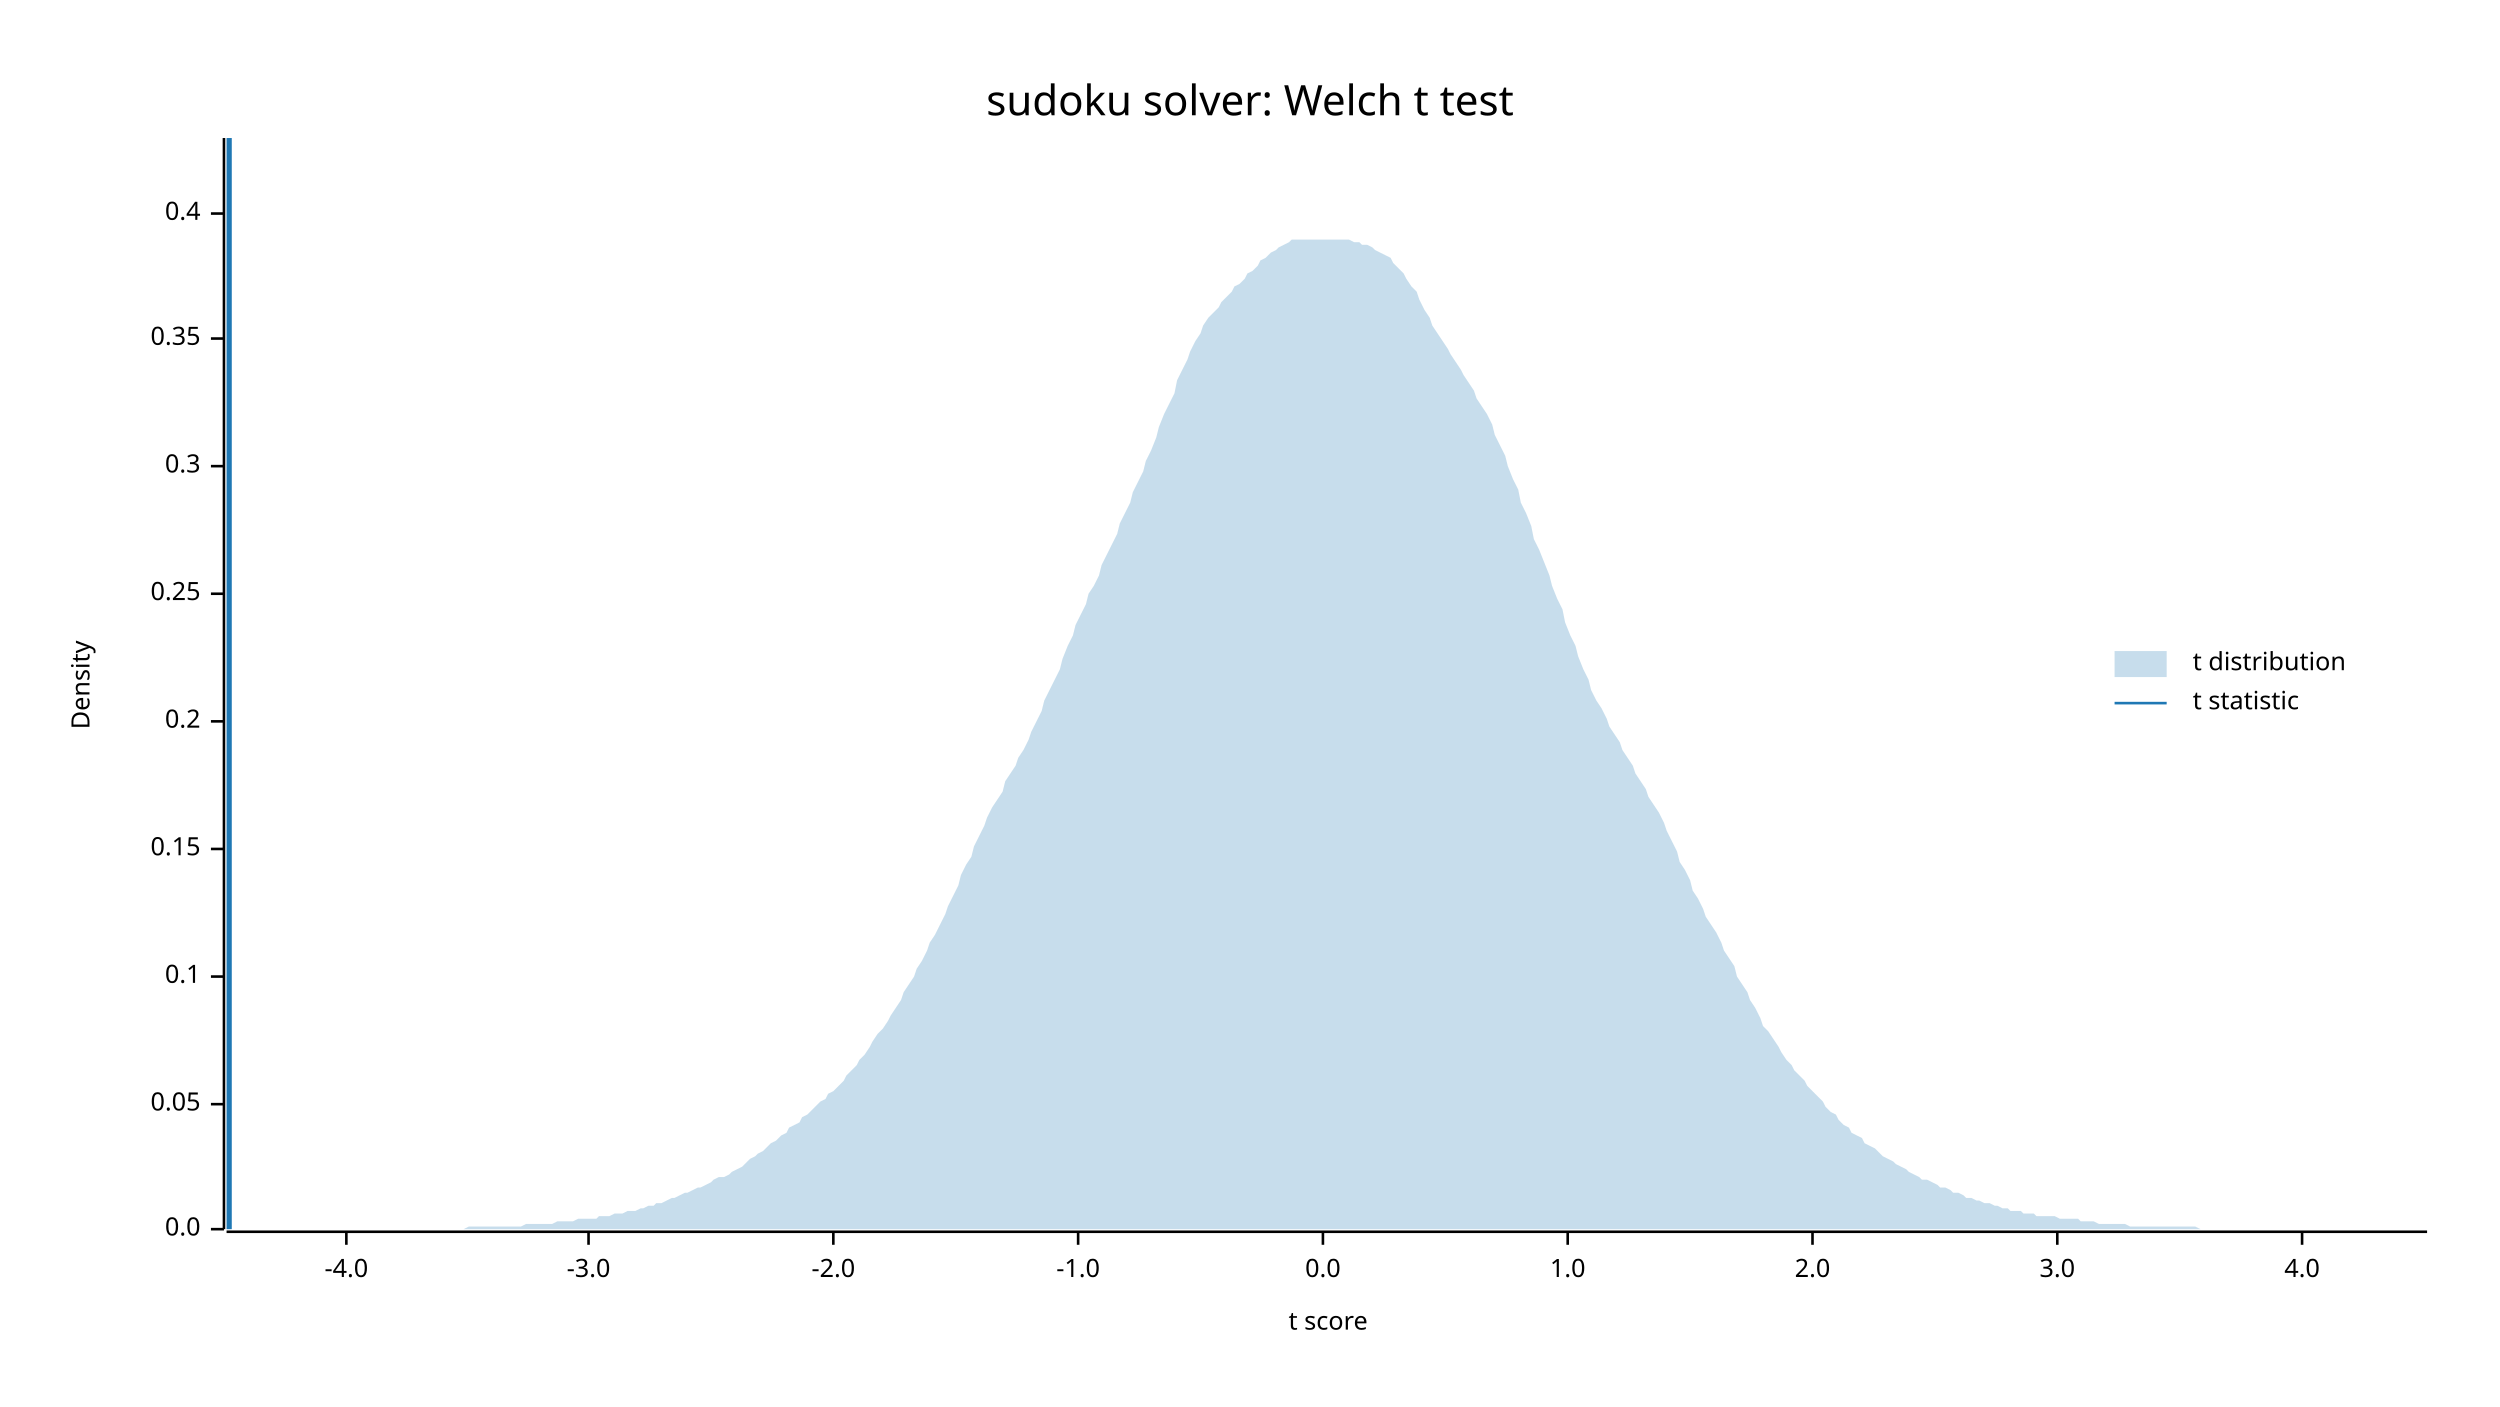
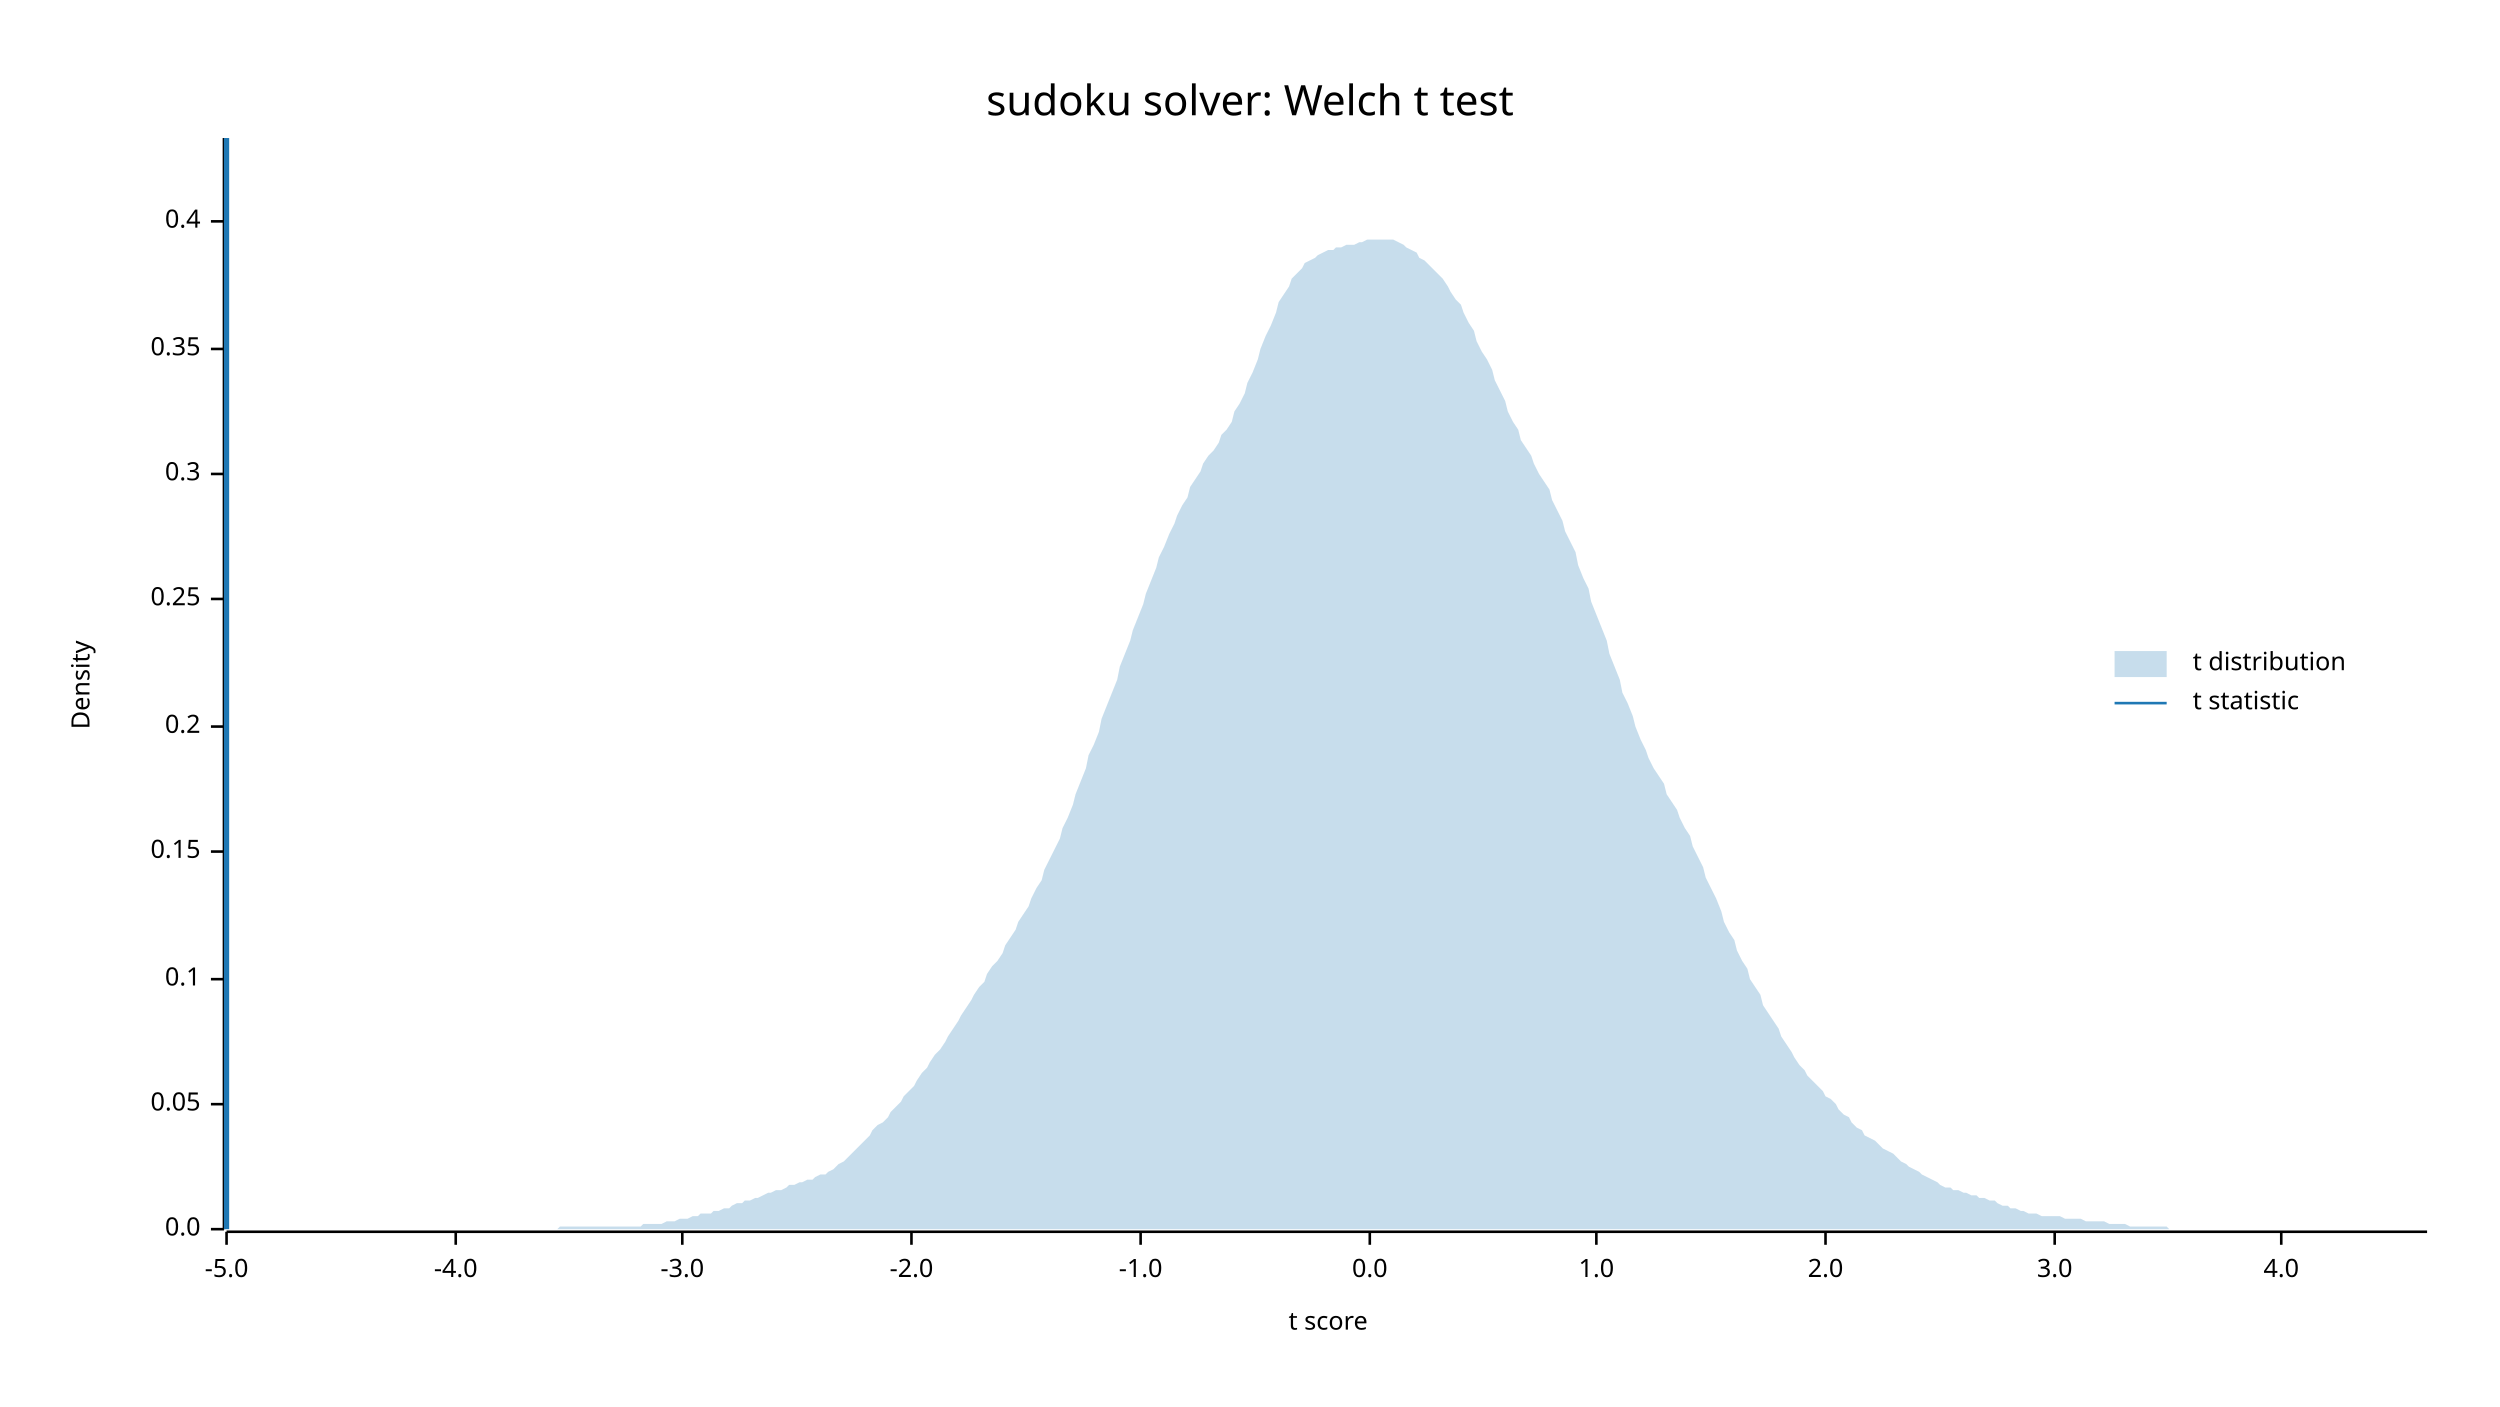
<svg xmlns="http://www.w3.org/2000/svg" width="960" height="540" viewBox="0 0 960 540">
  <text x="480" y="32" dy="0.76em" text-anchor="middle" font-family="sans-serif" font-size="16.129" opacity="1" fill="#000000">
sudoku solver: Welch t test
</text>
  <text x="27" y="263" dy="0.76em" text-anchor="middle" font-family="sans-serif" font-size="9.677" opacity="1" fill="#000000" transform="rotate(270, 27, 263)">
Density
</text>
  <text x="510" y="513" dy="-0.5ex" text-anchor="middle" font-family="sans-serif" font-size="9.677" opacity="1" fill="#000000">
t score
</text>
  <polyline fill="none" opacity="1" stroke="#000000" stroke-width="1" points="86,53 86,472 " />
  <text x="77" y="472" dy="0.5ex" text-anchor="end" font-family="sans-serif" font-size="9.677" opacity="1" fill="#000000">
0.0
</text>
  <polyline fill="none" opacity="1" stroke="#000000" stroke-width="1" points="81,472 86,472 " />
  <text x="77" y="424" dy="0.5ex" text-anchor="end" font-family="sans-serif" font-size="9.677" opacity="1" fill="#000000">
0.05
</text>
  <polyline fill="none" opacity="1" stroke="#000000" stroke-width="1" points="81,424 86,424 " />
-   <text x="77" y="375" dy="0.5ex" text-anchor="end" font-family="sans-serif" font-size="9.677" opacity="1" fill="#000000">
+   <text x="77" y="376" dy="0.5ex" text-anchor="end" font-family="sans-serif" font-size="9.677" opacity="1" fill="#000000">
0.1
</text>
-   <polyline fill="none" opacity="1" stroke="#000000" stroke-width="1" points="81,375 86,375 " />
-   <text x="77" y="326" dy="0.5ex" text-anchor="end" font-family="sans-serif" font-size="9.677" opacity="1" fill="#000000">
+   <polyline fill="none" opacity="1" stroke="#000000" stroke-width="1" points="81,376 86,376 " />
+   <text x="77" y="327" dy="0.5ex" text-anchor="end" font-family="sans-serif" font-size="9.677" opacity="1" fill="#000000">
0.15
</text>
-   <polyline fill="none" opacity="1" stroke="#000000" stroke-width="1" points="81,326 86,326 " />
-   <text x="77" y="277" dy="0.5ex" text-anchor="end" font-family="sans-serif" font-size="9.677" opacity="1" fill="#000000">
+   <polyline fill="none" opacity="1" stroke="#000000" stroke-width="1" points="81,327 86,327 " />
+   <text x="77" y="279" dy="0.5ex" text-anchor="end" font-family="sans-serif" font-size="9.677" opacity="1" fill="#000000">
0.2
</text>
-   <polyline fill="none" opacity="1" stroke="#000000" stroke-width="1" points="81,277 86,277 " />
-   <text x="77" y="228" dy="0.5ex" text-anchor="end" font-family="sans-serif" font-size="9.677" opacity="1" fill="#000000">
+   <polyline fill="none" opacity="1" stroke="#000000" stroke-width="1" points="81,279 86,279 " />
+   <text x="77" y="230" dy="0.5ex" text-anchor="end" font-family="sans-serif" font-size="9.677" opacity="1" fill="#000000">
0.25
</text>
-   <polyline fill="none" opacity="1" stroke="#000000" stroke-width="1" points="81,228 86,228 " />
-   <text x="77" y="179" dy="0.5ex" text-anchor="end" font-family="sans-serif" font-size="9.677" opacity="1" fill="#000000">
+   <polyline fill="none" opacity="1" stroke="#000000" stroke-width="1" points="81,230 86,230 " />
+   <text x="77" y="182" dy="0.5ex" text-anchor="end" font-family="sans-serif" font-size="9.677" opacity="1" fill="#000000">
0.3
</text>
-   <polyline fill="none" opacity="1" stroke="#000000" stroke-width="1" points="81,179 86,179 " />
-   <text x="77" y="130" dy="0.5ex" text-anchor="end" font-family="sans-serif" font-size="9.677" opacity="1" fill="#000000">
+   <polyline fill="none" opacity="1" stroke="#000000" stroke-width="1" points="81,182 86,182 " />
+   <text x="77" y="134" dy="0.5ex" text-anchor="end" font-family="sans-serif" font-size="9.677" opacity="1" fill="#000000">
0.35
</text>
-   <polyline fill="none" opacity="1" stroke="#000000" stroke-width="1" points="81,130 86,130 " />
-   <text x="77" y="82" dy="0.5ex" text-anchor="end" font-family="sans-serif" font-size="9.677" opacity="1" fill="#000000">
+   <polyline fill="none" opacity="1" stroke="#000000" stroke-width="1" points="81,134 86,134 " />
+   <text x="77" y="85" dy="0.5ex" text-anchor="end" font-family="sans-serif" font-size="9.677" opacity="1" fill="#000000">
0.4
</text>
-   <polyline fill="none" opacity="1" stroke="#000000" stroke-width="1" points="81,82 86,82 " />
+   <polyline fill="none" opacity="1" stroke="#000000" stroke-width="1" points="81,85 86,85 " />
  <polyline fill="none" opacity="1" stroke="#000000" stroke-width="1" points="87,473 932,473 " />
-   <text x="133" y="483" dy="0.76em" text-anchor="middle" font-family="sans-serif" font-size="9.677" opacity="1" fill="#000000">
+   <text x="87" y="483" dy="0.76em" text-anchor="middle" font-family="sans-serif" font-size="9.677" opacity="1" fill="#000000">
+ -5.0
+ </text>
+   <polyline fill="none" opacity="1" stroke="#000000" stroke-width="1" points="87,473 87,478 " />
+   <text x="175" y="483" dy="0.76em" text-anchor="middle" font-family="sans-serif" font-size="9.677" opacity="1" fill="#000000">
-4.0
</text>
-   <polyline fill="none" opacity="1" stroke="#000000" stroke-width="1" points="133,473 133,478 " />
-   <text x="226" y="483" dy="0.76em" text-anchor="middle" font-family="sans-serif" font-size="9.677" opacity="1" fill="#000000">
+   <polyline fill="none" opacity="1" stroke="#000000" stroke-width="1" points="175,473 175,478 " />
+   <text x="262" y="483" dy="0.76em" text-anchor="middle" font-family="sans-serif" font-size="9.677" opacity="1" fill="#000000">
-3.0
</text>
-   <polyline fill="none" opacity="1" stroke="#000000" stroke-width="1" points="226,473 226,478 " />
-   <text x="320" y="483" dy="0.76em" text-anchor="middle" font-family="sans-serif" font-size="9.677" opacity="1" fill="#000000">
+   <polyline fill="none" opacity="1" stroke="#000000" stroke-width="1" points="262,473 262,478 " />
+   <text x="350" y="483" dy="0.76em" text-anchor="middle" font-family="sans-serif" font-size="9.677" opacity="1" fill="#000000">
-2.0
</text>
-   <polyline fill="none" opacity="1" stroke="#000000" stroke-width="1" points="320,473 320,478 " />
-   <text x="414" y="483" dy="0.76em" text-anchor="middle" font-family="sans-serif" font-size="9.677" opacity="1" fill="#000000">
+   <polyline fill="none" opacity="1" stroke="#000000" stroke-width="1" points="350,473 350,478 " />
+   <text x="438" y="483" dy="0.76em" text-anchor="middle" font-family="sans-serif" font-size="9.677" opacity="1" fill="#000000">
-1.0
</text>
-   <polyline fill="none" opacity="1" stroke="#000000" stroke-width="1" points="414,473 414,478 " />
-   <text x="508" y="483" dy="0.76em" text-anchor="middle" font-family="sans-serif" font-size="9.677" opacity="1" fill="#000000">
+   <polyline fill="none" opacity="1" stroke="#000000" stroke-width="1" points="438,473 438,478 " />
+   <text x="526" y="483" dy="0.76em" text-anchor="middle" font-family="sans-serif" font-size="9.677" opacity="1" fill="#000000">
0.0
</text>
-   <polyline fill="none" opacity="1" stroke="#000000" stroke-width="1" points="508,473 508,478 " />
-   <text x="602" y="483" dy="0.76em" text-anchor="middle" font-family="sans-serif" font-size="9.677" opacity="1" fill="#000000">
+   <polyline fill="none" opacity="1" stroke="#000000" stroke-width="1" points="526,473 526,478 " />
+   <text x="613" y="483" dy="0.76em" text-anchor="middle" font-family="sans-serif" font-size="9.677" opacity="1" fill="#000000">
1.0
</text>
-   <polyline fill="none" opacity="1" stroke="#000000" stroke-width="1" points="602,473 602,478 " />
-   <text x="696" y="483" dy="0.76em" text-anchor="middle" font-family="sans-serif" font-size="9.677" opacity="1" fill="#000000">
+   <polyline fill="none" opacity="1" stroke="#000000" stroke-width="1" points="613,473 613,478 " />
+   <text x="701" y="483" dy="0.76em" text-anchor="middle" font-family="sans-serif" font-size="9.677" opacity="1" fill="#000000">
2.0
</text>
-   <polyline fill="none" opacity="1" stroke="#000000" stroke-width="1" points="696,473 696,478 " />
-   <text x="790" y="483" dy="0.76em" text-anchor="middle" font-family="sans-serif" font-size="9.677" opacity="1" fill="#000000">
+   <polyline fill="none" opacity="1" stroke="#000000" stroke-width="1" points="701,473 701,478 " />
+   <text x="789" y="483" dy="0.76em" text-anchor="middle" font-family="sans-serif" font-size="9.677" opacity="1" fill="#000000">
3.0
</text>
-   <polyline fill="none" opacity="1" stroke="#000000" stroke-width="1" points="790,473 790,478 " />
-   <text x="884" y="483" dy="0.76em" text-anchor="middle" font-family="sans-serif" font-size="9.677" opacity="1" fill="#000000">
+   <polyline fill="none" opacity="1" stroke="#000000" stroke-width="1" points="789,473 789,478 " />
+   <text x="876" y="483" dy="0.76em" text-anchor="middle" font-family="sans-serif" font-size="9.677" opacity="1" fill="#000000">
4.0
</text>
-   <polyline fill="none" opacity="1" stroke="#000000" stroke-width="1" points="884,473 884,478 " />
-   <polygon opacity="0.25" fill="#1F78B4" points="87,472 88,472 90,472 92,472 93,472 95,472 97,472 98,472 100,472 102,472 103,472 105,472 107,472 109,472 110,472 112,472 114,472 115,472 117,472 119,472 120,472 122,472 124,472 125,472 127,472 129,472 131,472 132,472 134,472 136,472 137,472 139,472 141,472 142,472 144,472 146,472 147,472 149,472 151,472 153,472 154,472 156,472 158,472 159,472 161,472 163,472 164,472 166,472 168,472 169,472 171,472 173,472 175,472 176,472 178,472 180,471 181,471 183,471 185,471 186,471 188,471 190,471 191,471 193,471 195,471 197,471 198,471 200,471 202,470 203,470 205,470 207,470 208,470 210,470 212,470 214,469 215,469 217,469 219,469 220,469 222,468 224,468 225,468 227,468 229,468 230,467 232,467 234,467 236,466 237,466 239,466 241,465 242,465 244,465 246,464 247,464 249,463 251,463 252,462 254,462 256,461 258,460 259,460 261,459 263,458 264,458 266,457 268,456 269,456 271,455 273,454 274,453 276,452 278,452 280,451 281,450 283,449 285,448 286,447 288,445 290,444 291,443 293,442 295,440 296,439 298,438 300,436 302,435 303,433 305,432 307,431 308,429 310,428 312,426 313,425 315,423 317,422 318,420 320,419 322,417 324,415 325,413 327,411 329,409 330,407 332,405 334,402 335,400 337,397 339,395 341,392 342,390 344,387 346,384 347,381 349,378 351,375 352,372 354,369 356,365 357,362 359,359 361,355 363,351 364,348 366,344 368,340 369,336 371,332 373,329 374,325 376,321 378,317 379,314 381,310 383,307 385,304 386,300 388,297 390,294 391,291 393,288 395,284 396,281 398,277 400,273 401,269 403,265 405,261 407,257 408,253 410,248 412,244 413,240 415,236 417,232 418,228 420,225 422,221 423,217 425,213 427,209 429,205 430,201 432,197 434,193 435,189 437,185 439,181 440,177 442,173 444,168 445,164 447,159 449,155 451,151 452,146 454,142 456,138 457,135 459,131 461,128 462,125 464,122 466,120 468,118 469,116 471,114 473,112 474,110 476,109 478,107 479,105 481,104 483,102 484,100 486,99 488,97 490,96 491,95 493,94 495,93 496,92 498,92 500,92 501,92 503,92 505,92 506,92 508,92 510,92 512,92 513,92 515,92 517,92 518,92 520,93 522,93 523,94 525,94 527,95 528,96 530,97 532,98 534,99 535,101 537,103 539,105 540,107 542,110 544,112 545,115 547,119 549,122 550,125 552,128 554,131 556,134 557,136 559,139 561,142 562,144 564,147 566,150 567,153 569,156 571,159 573,163 574,167 576,171 578,175 579,179 581,184 583,188 584,193 586,197 588,202 589,207 591,211 593,216 595,221 596,225 598,230 600,234 601,239 603,244 605,248 606,252 608,257 610,261 611,265 613,269 615,272 617,276 618,279 620,282 622,285 623,288 625,291 627,294 628,297 630,300 632,303 633,306 635,309 637,312 639,316 640,319 642,323 644,327 645,331 647,334 649,338 650,342 652,345 654,349 655,352 657,355 659,358 661,362 662,365 664,368 666,371 667,375 669,378 671,381 672,384 674,387 676,391 677,394 679,396 681,399 683,402 684,404 686,407 688,409 689,411 691,413 693,415 694,417 696,419 698,421 700,423 701,425 703,427 705,428 706,430 708,432 710,433 711,435 713,436 715,437 716,439 718,440 720,441 722,443 723,444 725,445 727,446 728,447 730,448 732,449 733,450 735,451 737,452 738,453 740,453 742,454 744,455 745,456 747,456 749,457 750,458 752,458 754,459 755,460 757,460 759,461 760,461 762,462 764,462 766,463 767,463 769,464 771,464 772,465 774,465 776,465 777,466 779,466 781,466 782,467 784,467 786,467 788,467 789,467 791,468 793,468 794,468 796,468 798,468 799,469 801,469 803,469 804,469 806,470 808,470 810,470 811,470 813,470 815,470 816,470 818,471 820,471 821,471 823,471 825,471 827,471 828,471 830,471 832,471 833,471 835,471 837,471 838,471 840,471 842,471 843,471 845,472 847,472 849,472 850,472 852,472 854,472 855,472 857,472 859,472 860,472 862,472 864,472 865,472 867,472 869,472 871,472 872,472 874,472 876,472 877,472 879,472 881,472 882,472 884,472 886,472 887,472 889,472 891,472 893,472 894,472 896,472 898,472 899,472 901,472 903,472 904,472 906,472 908,472 909,472 911,472 913,472 915,472 916,472 918,472 920,472 921,472 923,472 925,472 926,472 928,472 930,472 932,472 932,472 87,472 " />
-   <polyline fill="none" opacity="1" stroke="#1F78B4" stroke-width="2" points="88,472 88,53 " />
+   <polyline fill="none" opacity="1" stroke="#000000" stroke-width="1" points="876,473 876,478 " />
+   <polygon opacity="0.25" fill="#1F78B4" points="87,472 88,472 90,472 92,472 93,472 95,472 97,472 98,472 100,472 102,472 103,472 105,472 107,472 109,472 110,472 112,472 114,472 115,472 117,472 119,472 120,472 122,472 124,472 125,472 127,472 129,472 131,472 132,472 134,472 136,472 137,472 139,472 141,472 142,472 144,472 146,472 147,472 149,472 151,472 153,472 154,472 156,472 158,472 159,472 161,472 163,472 164,472 166,472 168,472 169,472 171,472 173,472 175,472 176,472 178,472 180,472 181,472 183,472 185,472 186,472 188,472 190,472 191,472 193,472 195,472 197,472 198,472 200,472 202,472 203,472 205,472 207,472 208,472 210,472 212,472 214,472 215,471 217,471 219,471 220,471 222,471 224,471 225,471 227,471 229,471 230,471 232,471 234,471 236,471 237,471 239,471 241,471 242,471 244,471 246,471 247,470 249,470 251,470 252,470 254,470 256,469 258,469 259,469 261,468 263,468 264,468 266,467 268,467 269,466 271,466 273,466 274,465 276,465 278,464 280,464 281,463 283,462 285,462 286,461 288,461 290,460 291,460 293,459 295,458 296,458 298,457 300,457 302,456 303,455 305,455 307,454 308,454 310,453 312,453 313,452 315,451 317,451 318,450 320,449 322,447 324,446 325,445 327,443 329,441 330,440 332,438 334,436 335,434 337,432 339,431 341,429 342,427 344,425 346,423 347,421 349,419 351,417 352,415 354,412 356,410 357,408 359,405 361,403 363,400 364,398 366,395 368,392 369,390 371,387 373,384 374,382 376,379 378,377 379,374 381,371 383,369 385,366 386,363 388,360 390,357 391,354 393,351 395,348 396,345 398,341 400,338 401,334 403,330 405,326 407,322 408,318 410,314 412,309 413,305 415,300 417,295 418,290 420,286 422,281 423,276 425,271 427,266 429,261 430,256 432,251 434,246 435,242 437,237 439,232 440,228 442,223 444,218 445,214 447,210 449,205 451,201 452,198 454,194 456,191 457,187 459,184 461,181 462,178 464,175 466,173 468,170 469,167 471,165 473,162 474,158 476,155 478,151 479,147 481,143 483,138 484,134 486,129 488,125 490,120 491,116 493,113 495,110 496,107 498,105 500,103 501,101 503,100 505,99 506,98 508,97 510,96 512,96 513,95 515,95 517,94 518,94 520,94 522,93 523,93 525,92 527,92 528,92 530,92 532,92 534,92 535,92 537,93 539,94 540,95 542,96 544,97 545,99 547,100 549,102 550,103 552,105 554,107 556,110 557,112 559,115 561,117 562,120 564,124 566,127 567,131 569,135 571,138 573,142 574,146 576,150 578,154 579,158 581,162 583,165 584,169 586,172 588,175 589,178 591,182 593,185 595,188 596,192 598,196 600,200 601,204 603,208 605,212 606,217 608,222 610,226 611,231 613,236 615,241 617,246 618,251 620,256 622,261 623,266 625,270 627,275 628,279 630,284 632,288 633,291 635,295 637,298 639,301 640,305 642,308 644,311 645,314 647,318 649,321 650,325 652,329 654,333 655,337 657,341 659,345 661,350 662,354 664,358 666,361 667,365 669,369 671,372 672,376 674,379 676,382 677,386 679,389 681,392 683,395 684,398 686,401 688,404 689,406 691,409 693,411 694,413 696,415 698,417 700,419 701,421 703,422 705,424 706,426 708,428 710,429 711,431 713,433 715,434 716,436 718,437 720,438 722,440 723,441 725,442 727,443 728,444 730,446 732,447 733,448 735,449 737,450 738,451 740,452 742,453 744,454 745,455 747,456 749,456 750,457 752,457 754,458 755,458 757,459 759,459 760,460 762,460 764,461 766,461 767,462 769,463 771,463 772,464 774,464 776,465 777,465 779,466 781,466 782,466 784,467 786,467 788,467 789,467 791,467 793,468 794,468 796,468 798,468 799,468 801,469 803,469 804,469 806,469 808,469 810,470 811,470 813,470 815,470 816,470 818,471 820,471 821,471 823,471 825,471 827,471 828,471 830,471 832,471 833,472 835,472 837,472 838,472 840,472 842,472 843,472 845,472 847,472 849,472 850,472 852,472 854,472 855,472 857,472 859,472 860,472 862,472 864,472 865,472 867,472 869,472 871,472 872,472 874,472 876,472 877,472 879,472 881,472 882,472 884,472 886,472 887,472 889,472 891,472 893,472 894,472 896,472 898,472 899,472 901,472 903,472 904,472 906,472 908,472 909,472 911,472 913,472 915,472 916,472 918,472 920,472 921,472 923,472 925,472 926,472 928,472 930,472 932,472 932,472 87,472 " />
+   <polyline fill="none" opacity="1" stroke="#1F78B4" stroke-width="2" points="87,472 87,53 " />
  <text x="842" y="250" dy="0.76em" text-anchor="start" font-family="sans-serif" font-size="9.677" opacity="1" fill="#000000">
t distribution
</text>
  <text x="842" y="265" dy="0.76em" text-anchor="start" font-family="sans-serif" font-size="9.677" opacity="1" fill="#000000">
t statistic
</text>
  <rect x="812" y="250" width="20" height="10" opacity="0.25" fill="#1F78B4" stroke="none" />
  <polyline fill="none" opacity="1" stroke="#1F78B4" stroke-width="1" points="812,270 832,270 " />
</svg>
